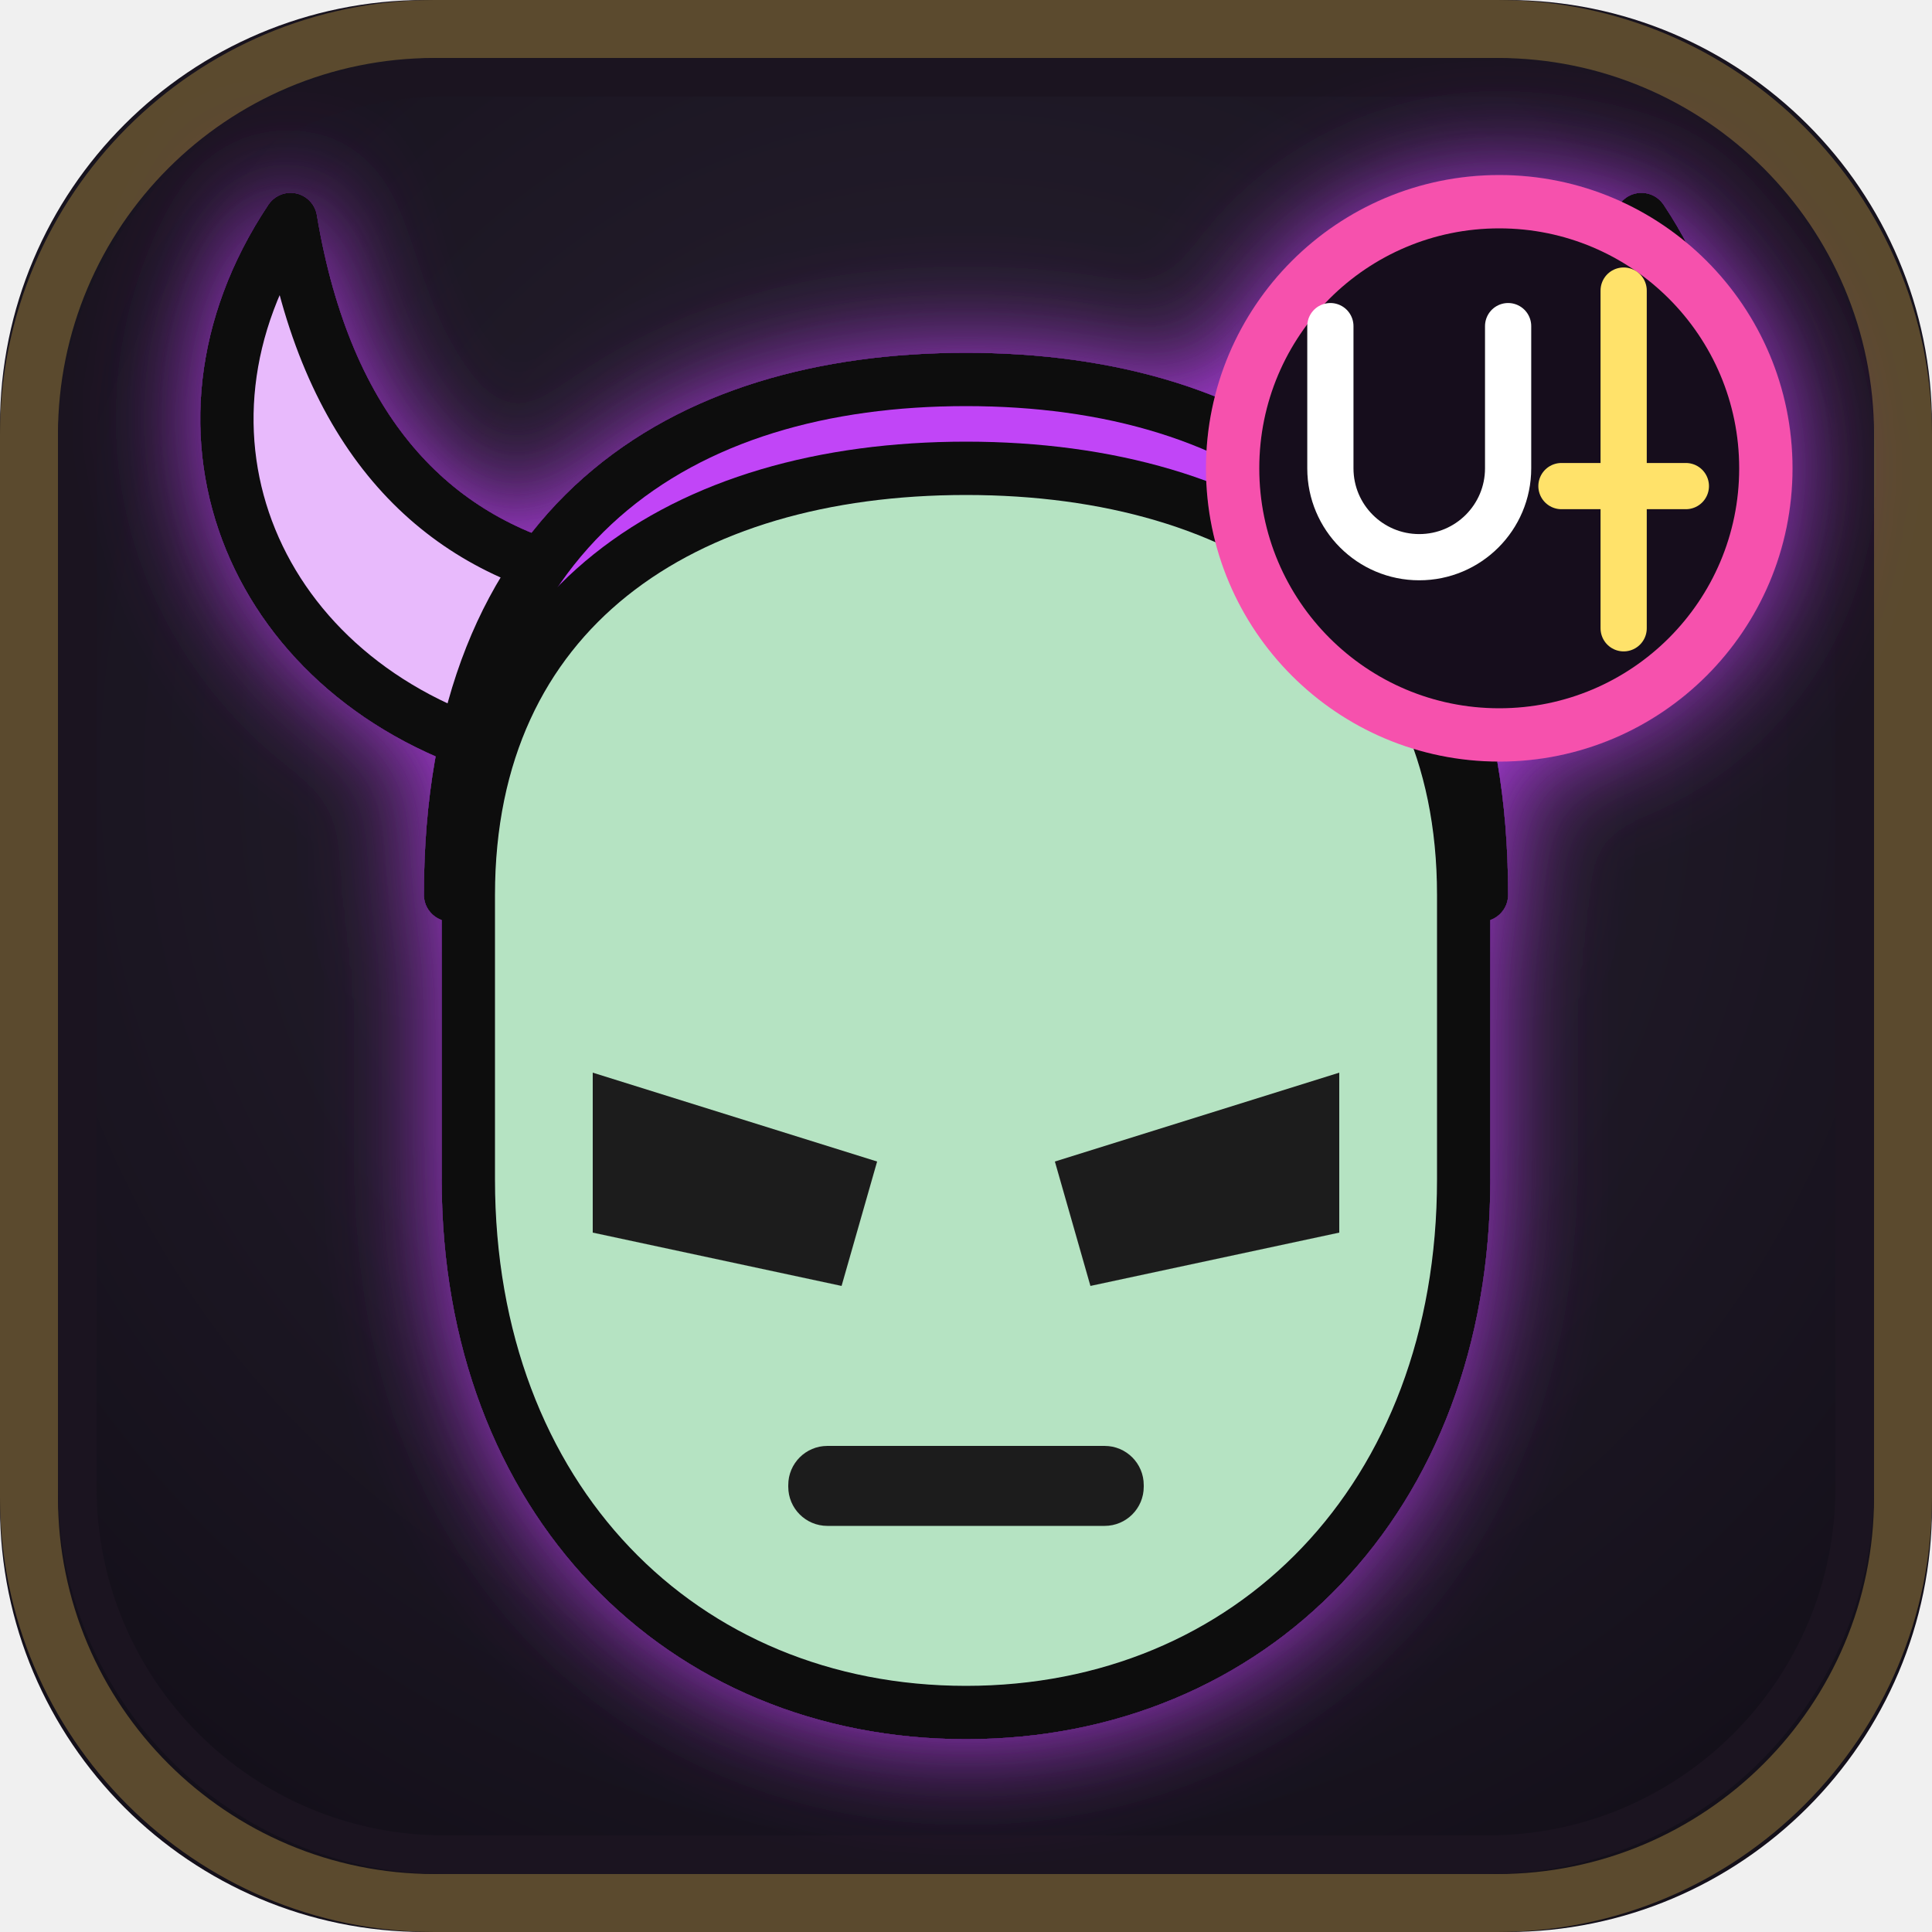
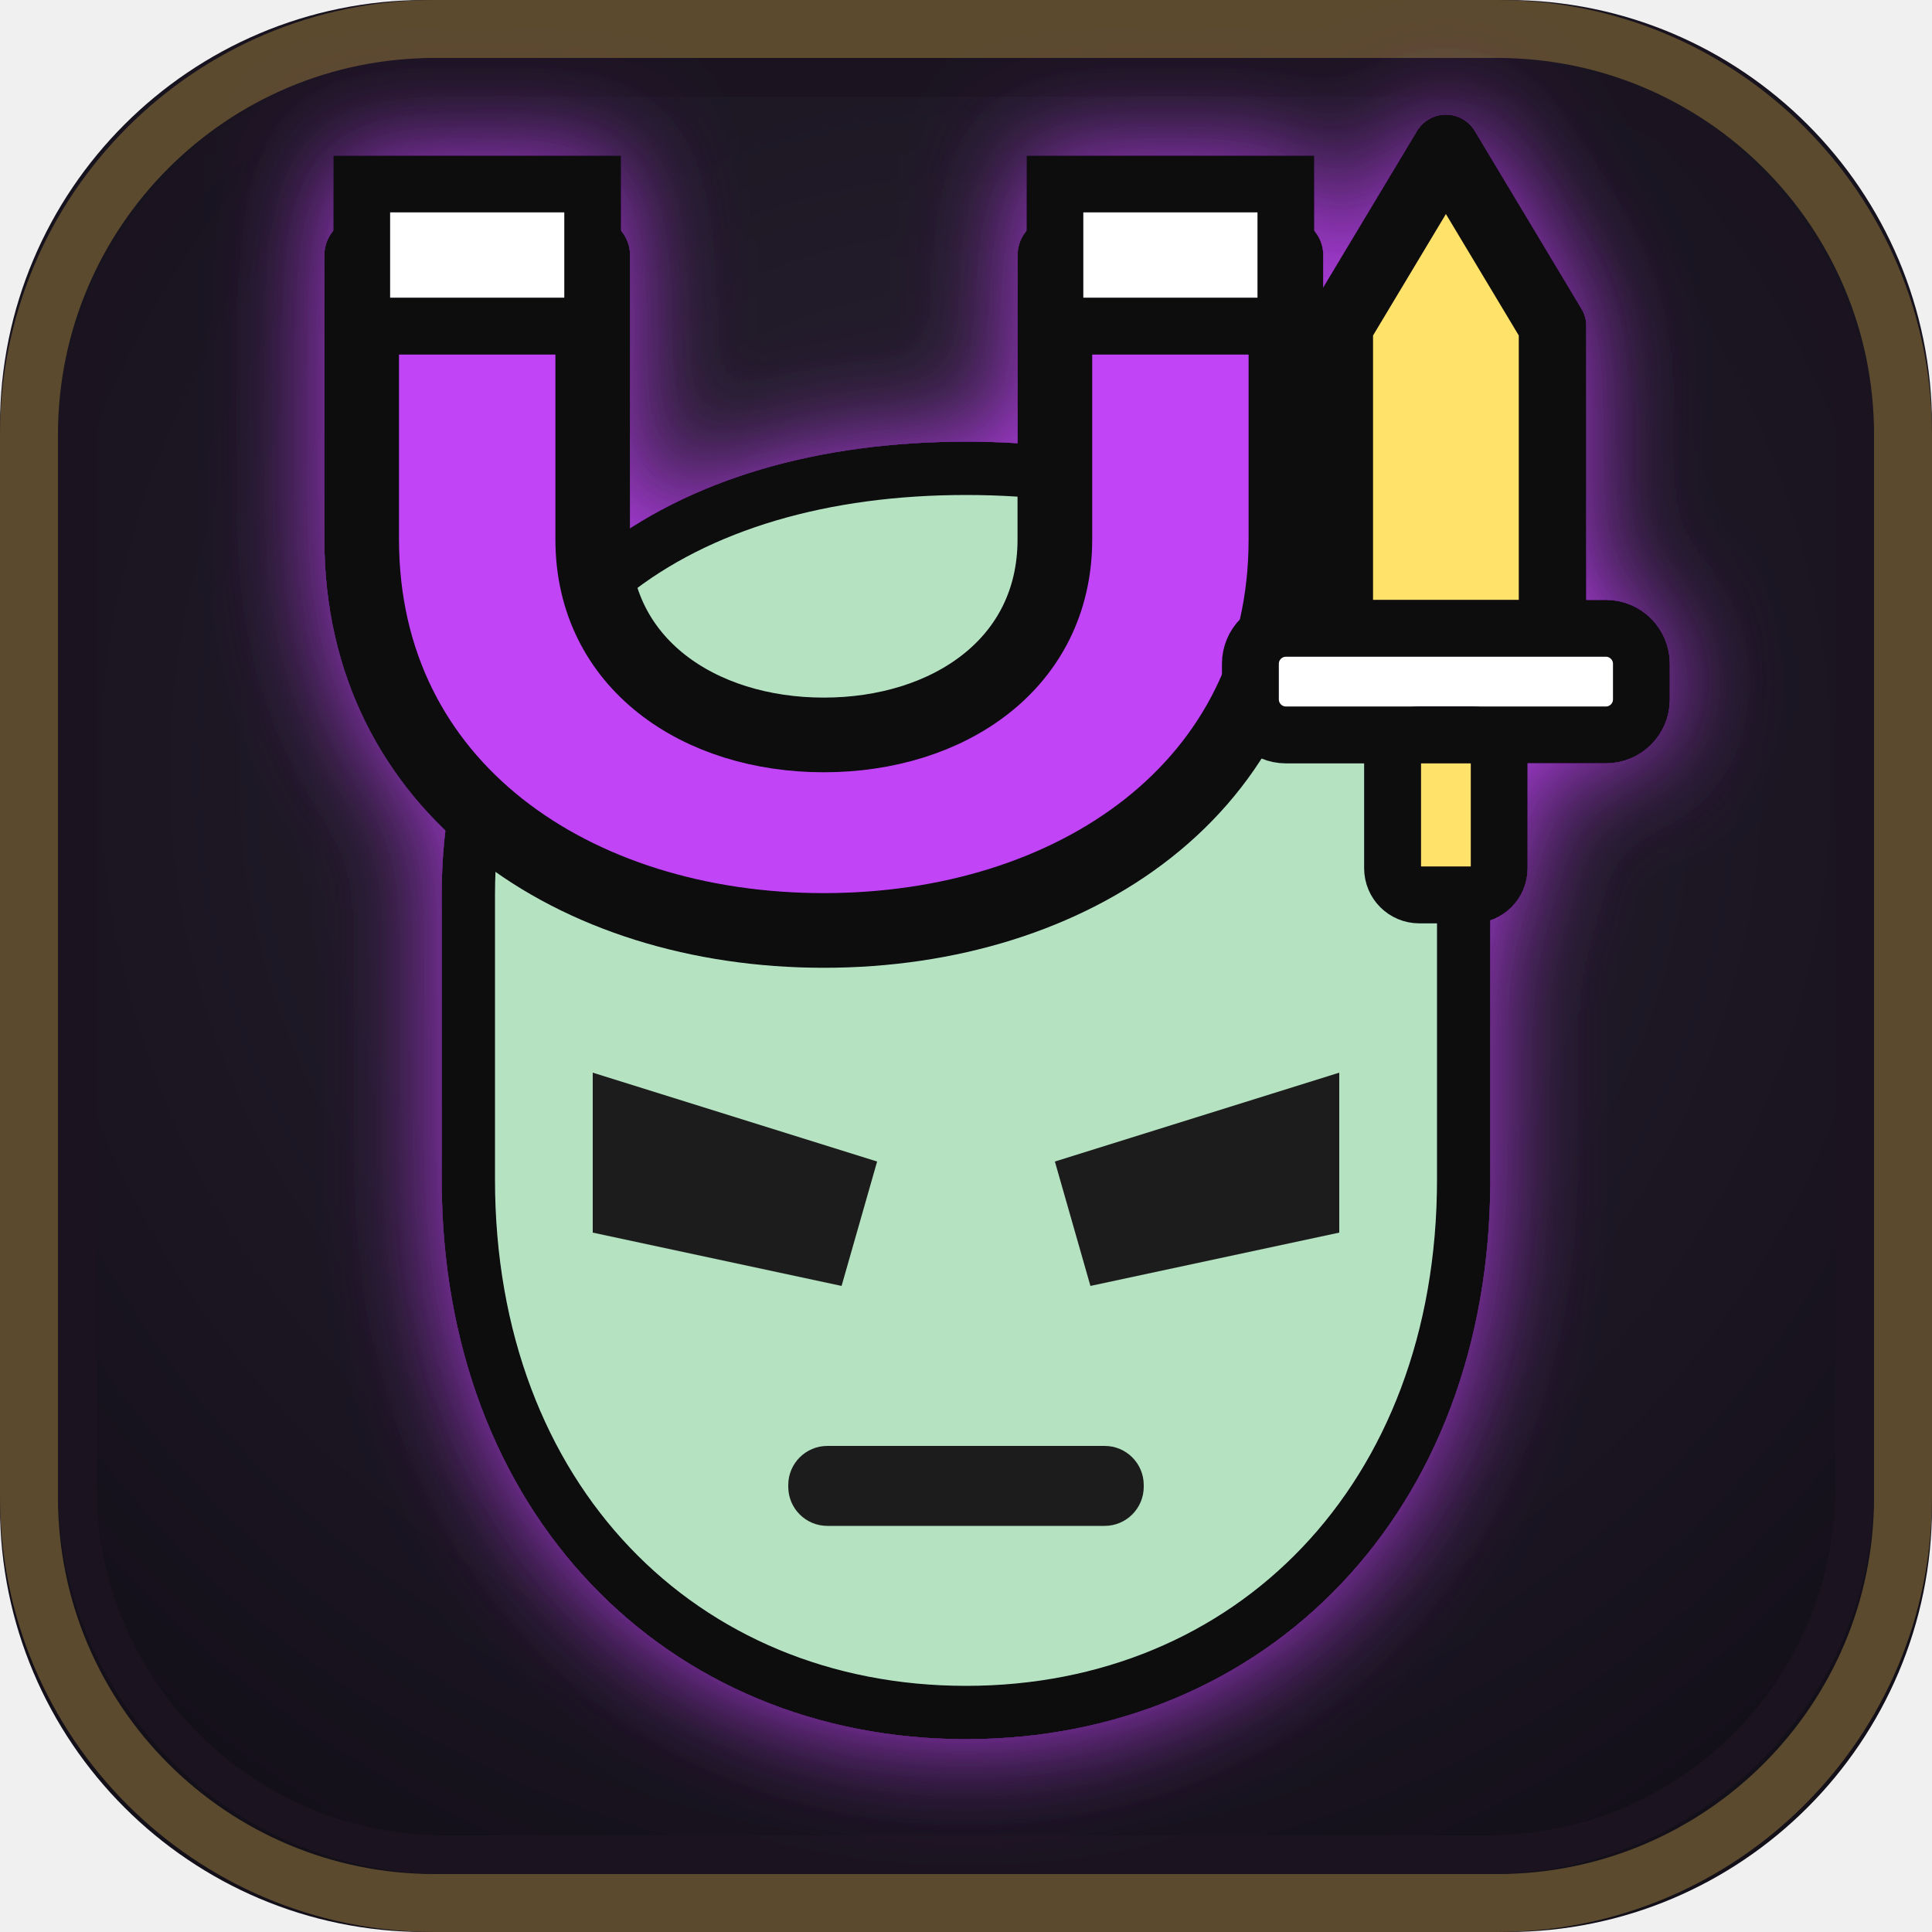
<svg xmlns="http://www.w3.org/2000/svg" viewBox="0 0 100 100" width="256" height="256">
  <defs>
    <linearGradient id="gMetal" x1="0" y1="0" x2="1" y2="1">
      <stop offset="0" stop-color="#f4f7fb" />
      <stop offset=".5" stop-color="#a9b6c7" />
      <stop offset="1" stop-color="#5d6b80" />
    </linearGradient>
    <linearGradient id="gGold" x1="0" y1="0" x2="1" y2="1">
      <stop offset="0" stop-color="#fff0a8" />
      <stop offset=".5" stop-color="#e5a82a" />
      <stop offset="1" stop-color="#8f5d0b" />
    </linearGradient>
    <radialGradient id="gBg" cx=".5" cy=".4" r=".8">
      <stop offset="0" stop-color="#2a2233" />
      <stop offset=".8" stop-color="#14101a" />
    </radialGradient>
    <filter id="glow" x="-30%" y="-30%" width="160%" height="160%">
      <feDropShadow dx="0" dy="0" stdDeviation="3" flood-color="#c242fa" flood-opacity=".9" />
    </filter>
  </defs>
  <rect width="100" height="100" rx="22" fill="url(#gBg)" />
  <rect x="1.5" y="1.5" width="97" height="97" rx="21" fill="none" stroke="#5b4a2e" stroke-width="3" />
  <rect x="4" y="4" width="92" height="92" rx="19" fill="none" stroke="#1b1420" stroke-width="2" />
  <g transform="translate(4 4) scale(.92)" filter="url(#glow)">
-     <path fill="#e8bafc" stroke="#0b0810" stroke-width="3" stroke-linejoin="round" d="M24 38 C10 34 4 20 12 8 C14 20 20 26 28 28 Z" />
-     <path fill="#e8bafc" stroke="#0b0810" stroke-width="3" stroke-linejoin="round" d="M76 38 C90 34 96 20 88 8 C86 20 80 26 72 28 Z" />
-     <path fill="#c145f7" stroke="#0b0810" stroke-width="3" stroke-linejoin="round" d="M21 46 C21 25 34 17 50 17 C66 17 79 25 79 46 Z" />
-     <path fill="#ffffff" fill-opacity=".4" d="M30 35 C33 25 41 21 50 21 L46 35 Z" />
    <path fill="#b5e3c2" stroke="#0b0810" stroke-width="3" stroke-linejoin="round" d="M22 46 C22 30 34 22 50 22 C66 22 78 30 78 46 V62 C78 80 66 92 50 92 C34 92 22 80 22 62 Z" />
    <path fill="#1f1f1f" d="M29 56 L45 61 L43 68 L29 65 Z" />
    <path fill="#1f1f1f" d="M71 56 L55 61 L57 68 L71 65 Z" />
    <rect fill="#1f1f1f" x="40" y="77" width="20" height="4.5" rx="2.2" />
-     <circle fill="#14101a" stroke="#f651ad" stroke-width="3" cx="80" cy="22" r="15" />
-     <path fill="none" stroke="#fff" stroke-width="2.6" stroke-linecap="round" d="M70.5 14 V22 A5 5 0 0 0 80.5 22 V14" />
-     <path fill="none" stroke="#ffe26a" stroke-width="2.6" stroke-linecap="round" stroke-linejoin="round" d="M87 12 V27 M83.5 23 H90.5 M87 27 V31" />
+     <path fill="#c145f7" stroke="#0b0810" stroke-width="4.2" stroke-linejoin="round" d="M16 10 H29 V26 C29 33 35 37 42 37 C49 37 55 33 55 26 V10 H68 V26 C68 40 56 48 42 48 C28 48 16 40 16 26 Z" />
+     <rect fill="#ffffff" stroke="#0b0810" stroke-width="3.2" x="16" y="6" width="13" height="8" />
+     <rect fill="#ffffff" stroke="#0b0810" stroke-width="3.2" x="55" y="6" width="13" height="8" />
+     <polygon fill="#ffe26a" stroke="#0b0810" stroke-width="3.8" stroke-linejoin="round" points="77,4 83,14 83,32 71,32 71,14" />
+     <rect fill="#ffffff" stroke="#0b0810" stroke-width="3.2" x="66" y="31" width="22" height="6" rx="2" />
+     <rect fill="#ffe26a" stroke="#0b0810" stroke-width="3.2" x="74" y="37" width="6" height="9" rx="1.5" />
  </g>
</svg>
